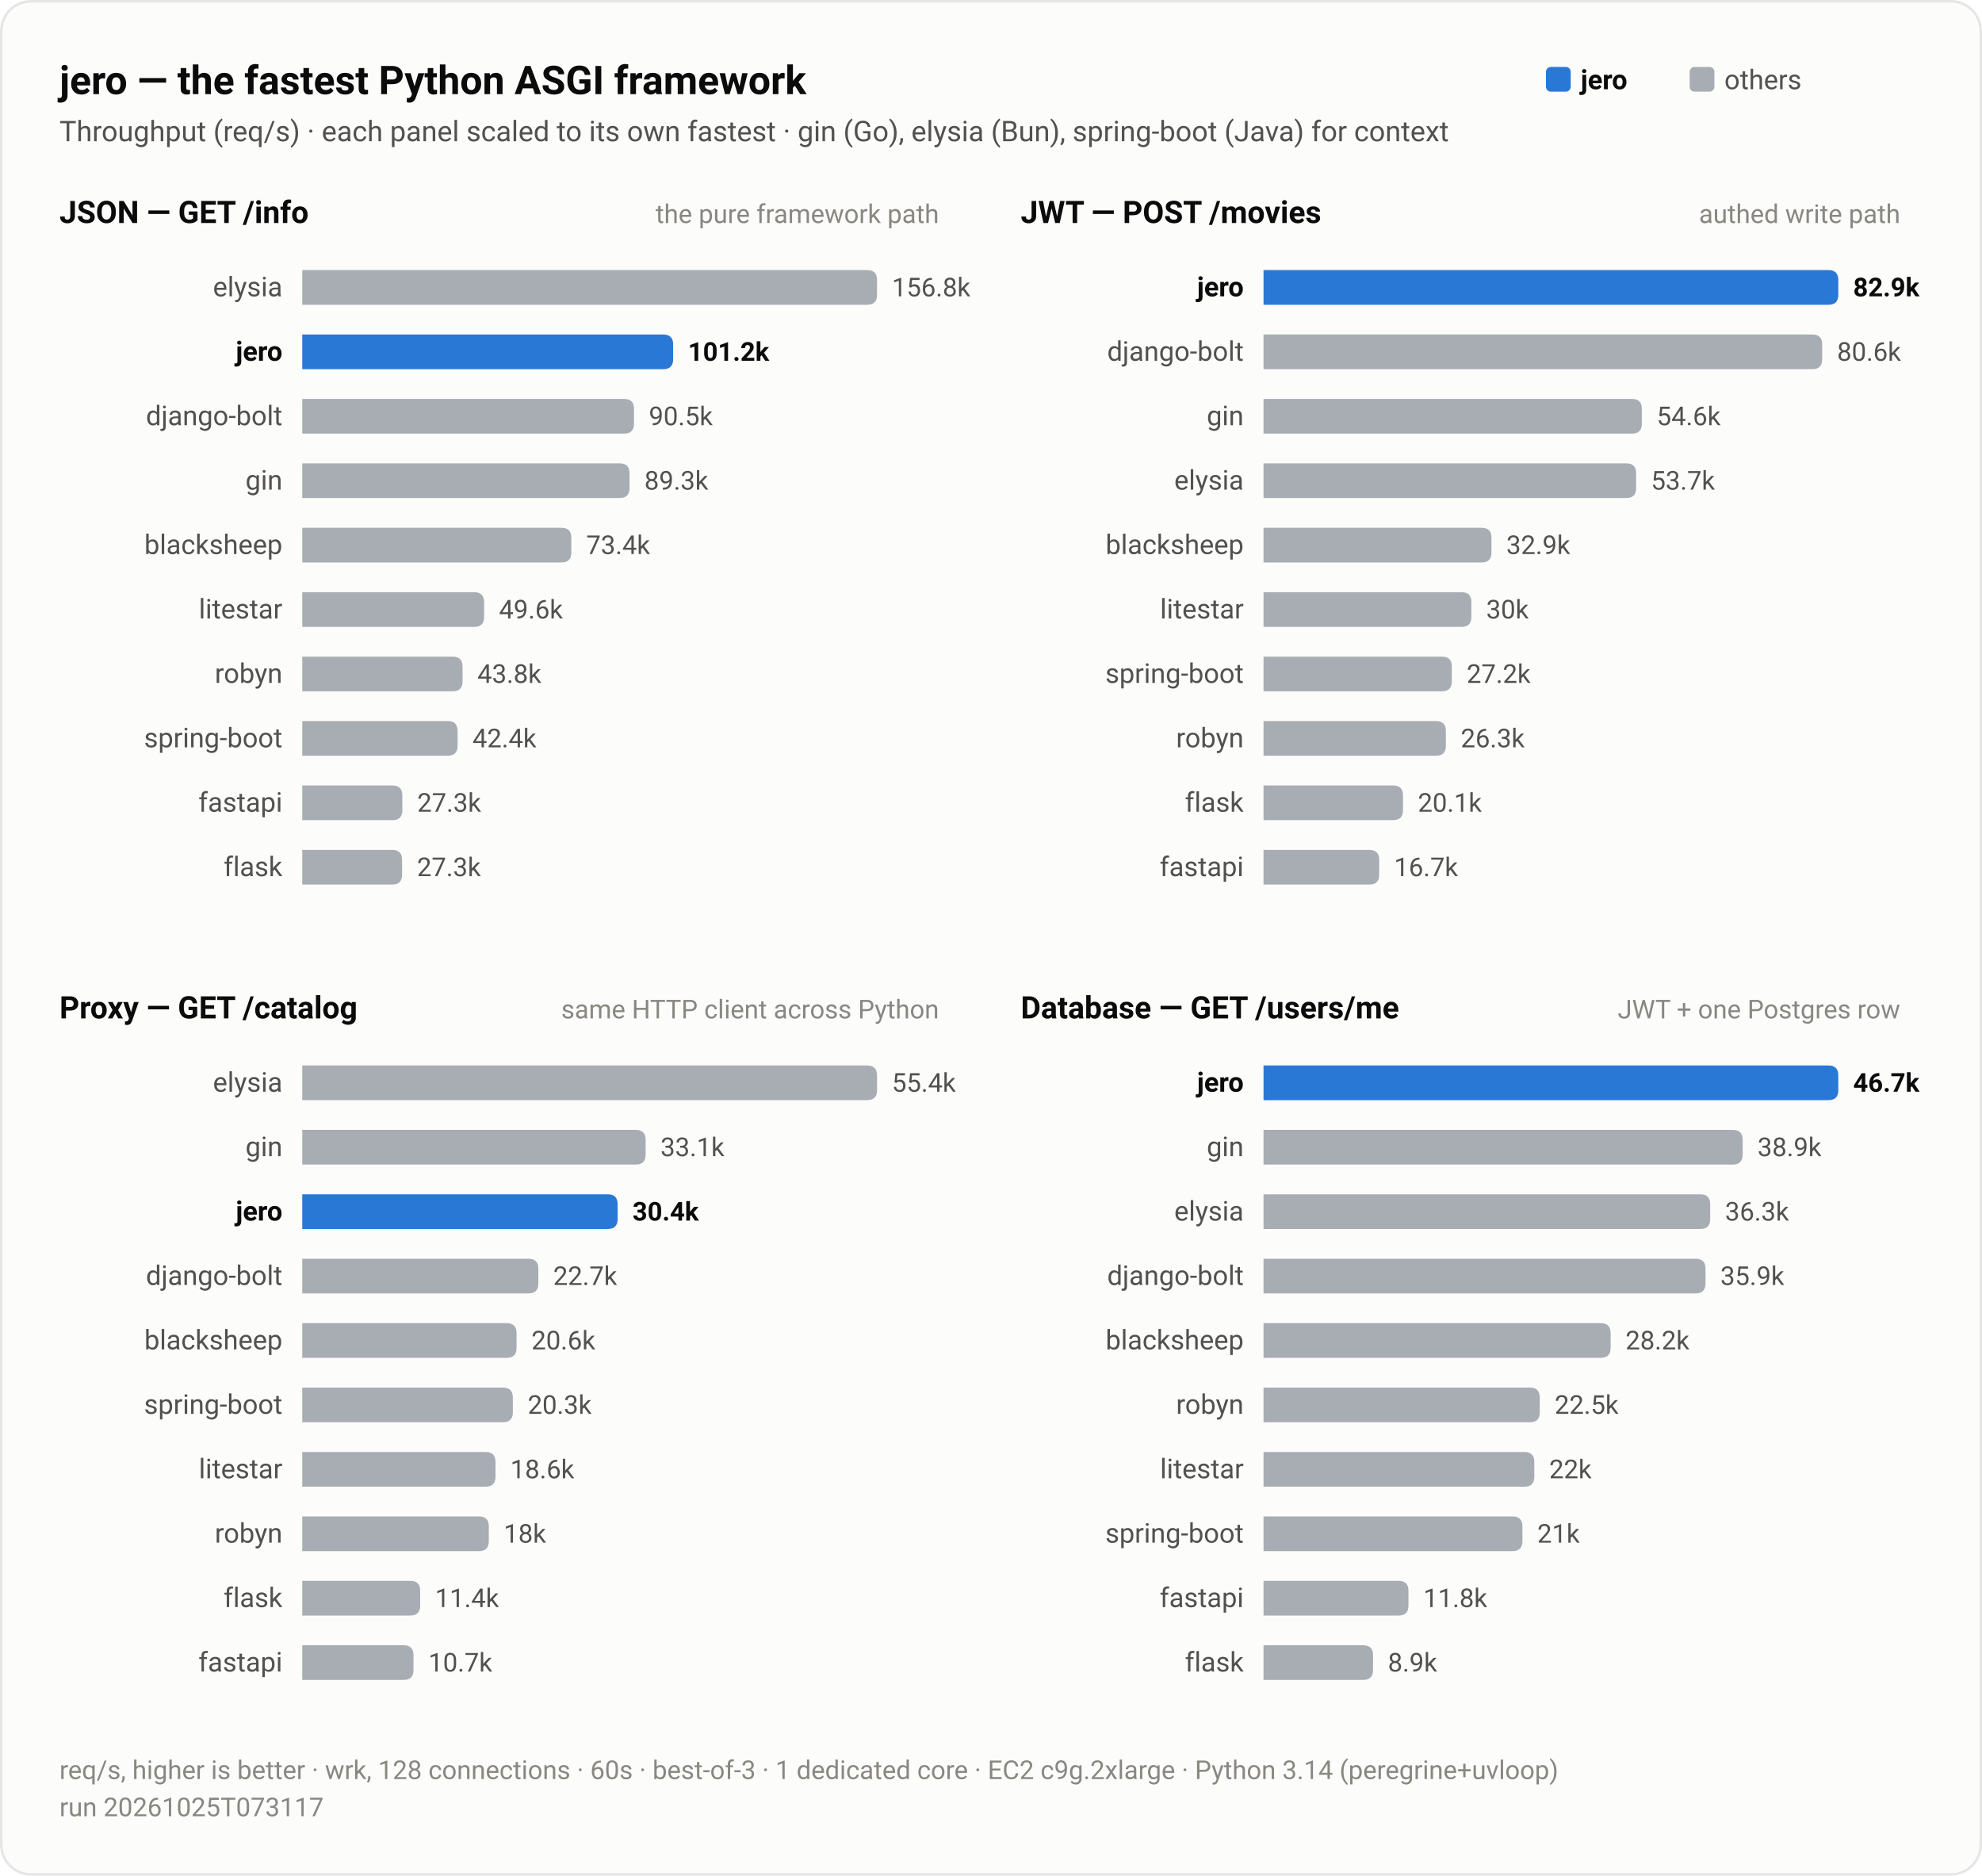
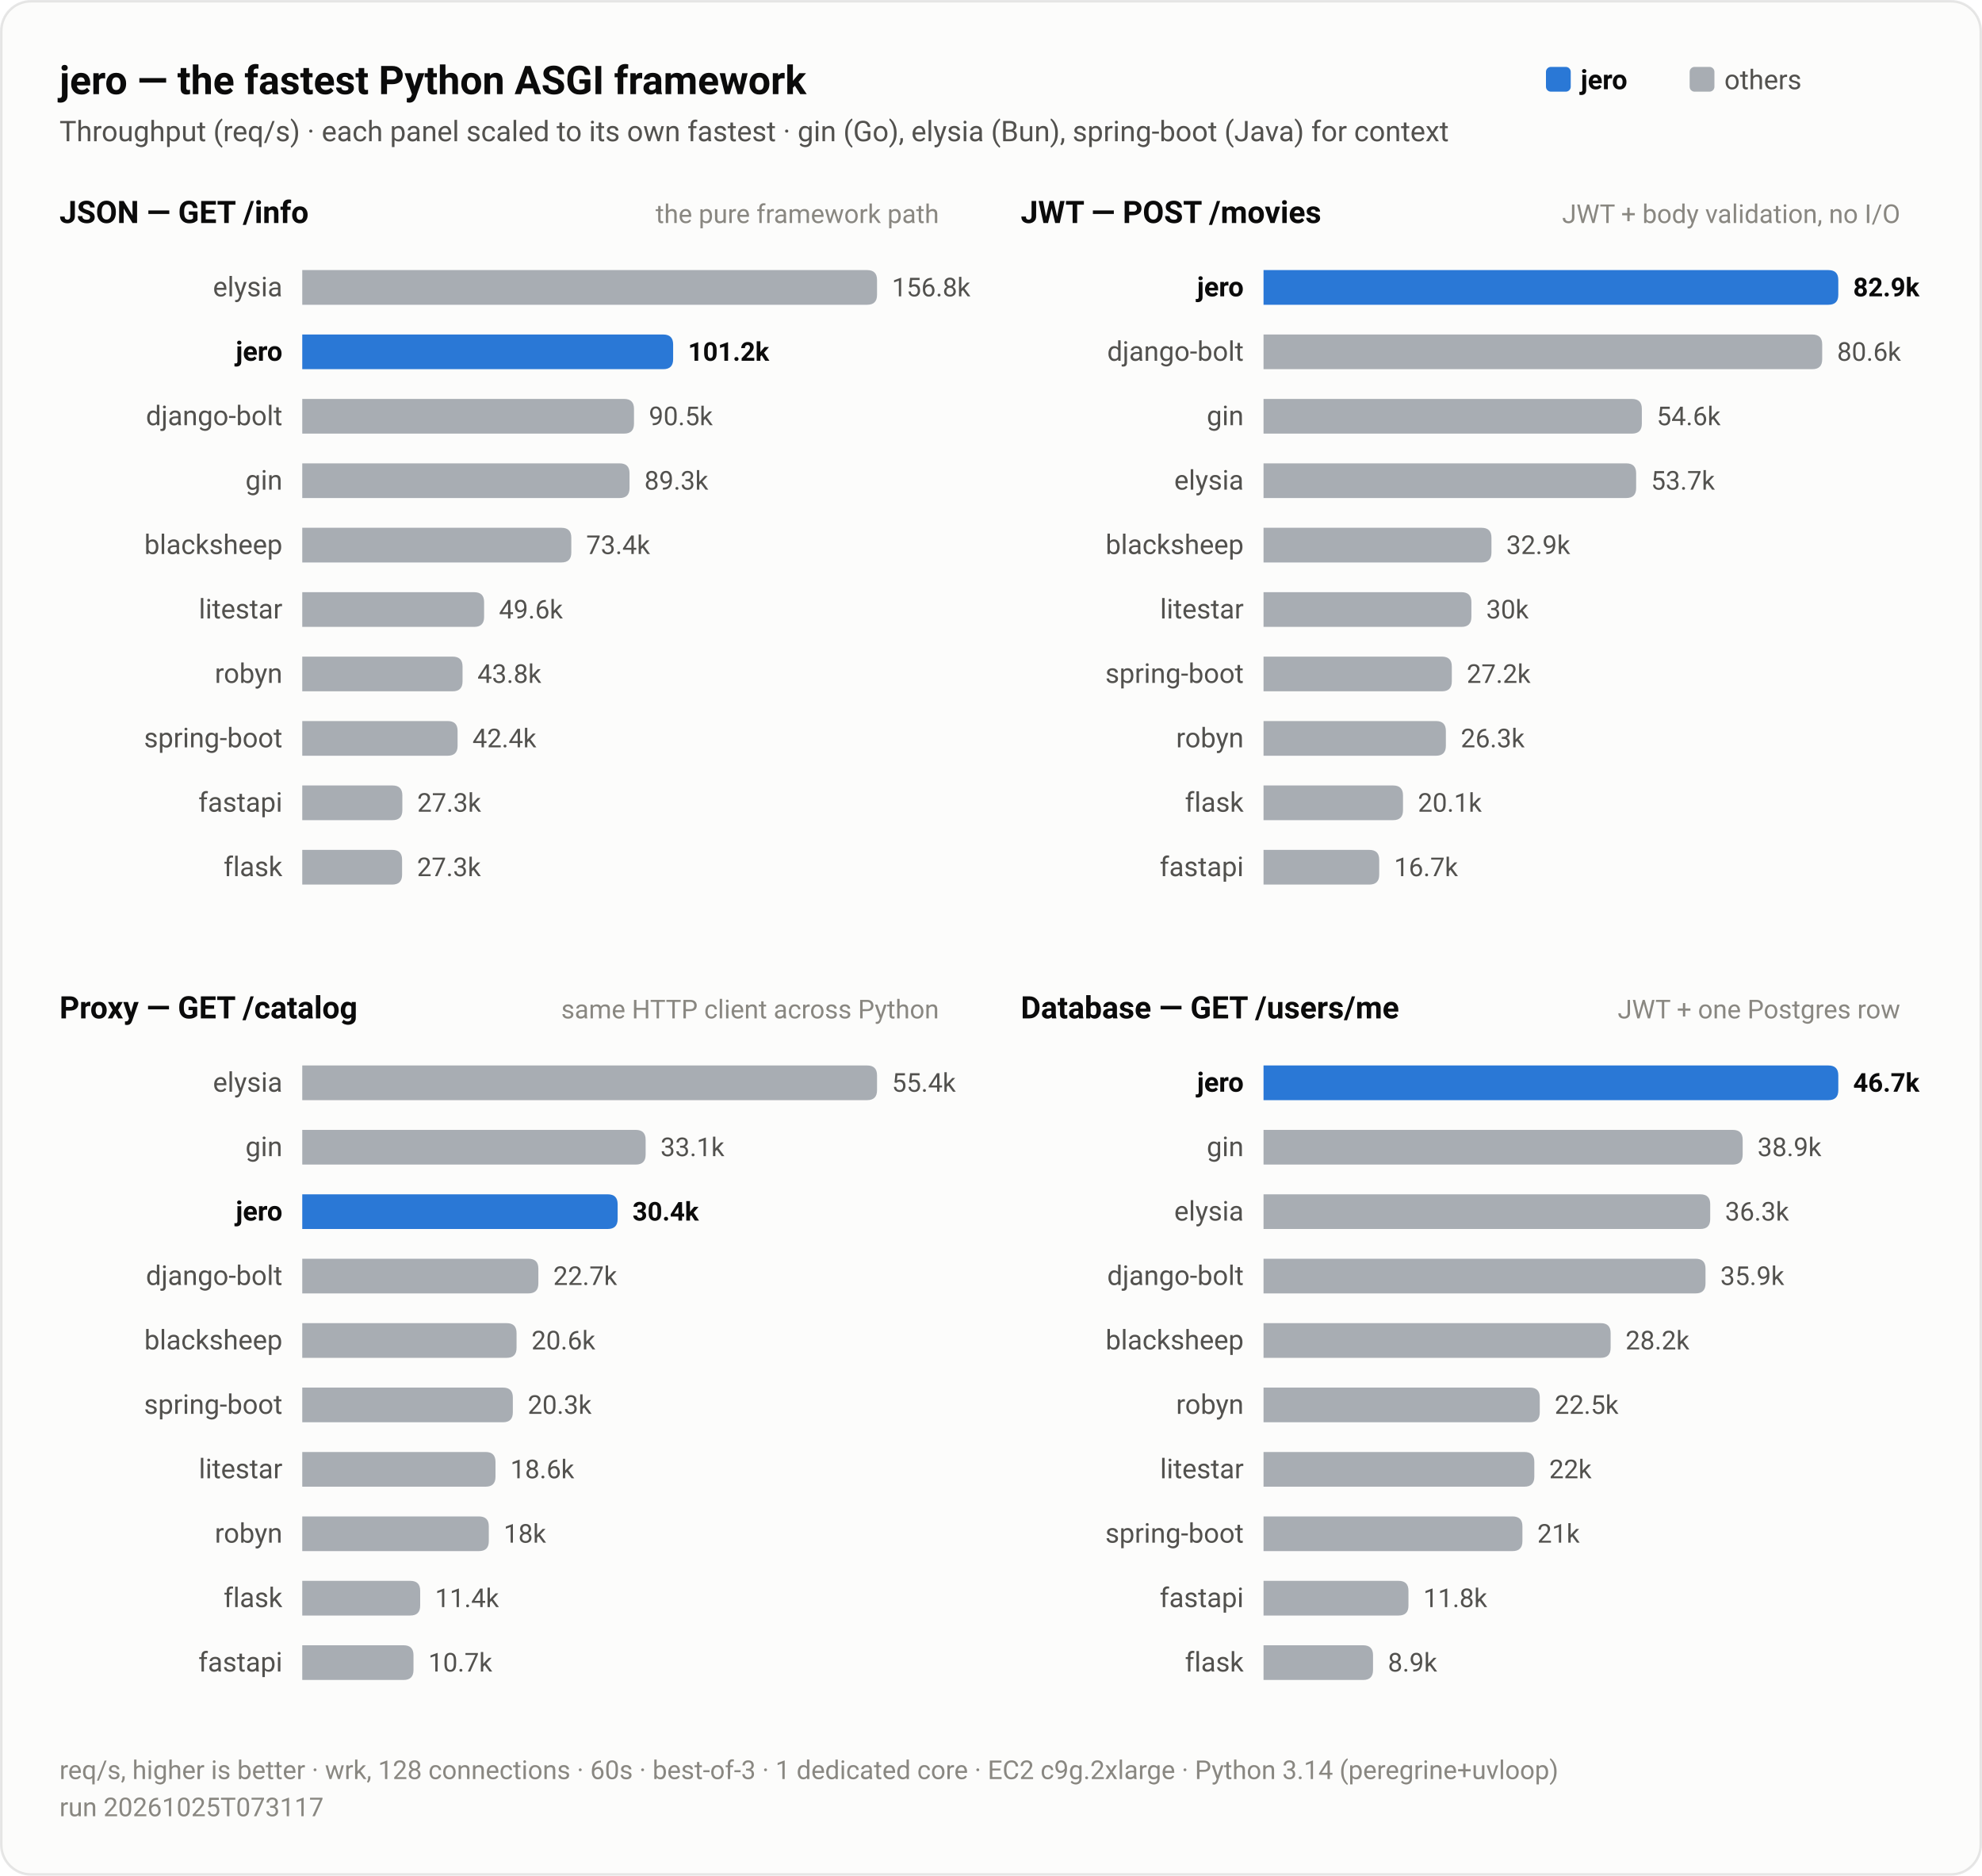
<svg xmlns="http://www.w3.org/2000/svg" viewBox="0 0 800 757" width="800" height="757" role="img" aria-label="jero — the fastest Python ASGI framework">
  <rect x="0.5" y="0.5" width="799" height="756" rx="12" fill="#fcfcfb" stroke="rgba(11,11,11,0.10)" />
  <text x="24" y="38" font-size="16" fill="#0b0b0b" font-family="system-ui, -apple-system, 'Segoe UI', Roboto, sans-serif" font-weight="700">jero — the fastest Python ASGI framework</text>
  <text x="24" y="57" font-size="11.5" fill="#52514e" font-family="system-ui, -apple-system, 'Segoe UI', Roboto, sans-serif">Throughput (req/s) · each panel scaled to its own fastest · gin (Go), elysia (Bun), spring-boot (Java) for context</text>
  <rect x="624" y="27" width="10" height="10" rx="2" fill="#2a78d6" />
  <text x="638" y="36" font-size="11" fill="#0b0b0b" font-family="system-ui, -apple-system, 'Segoe UI', Roboto, sans-serif" font-weight="700">jero</text>
  <rect x="682" y="27" width="10" height="10" rx="2" fill="#a8adb3" />
  <text x="696" y="36" font-size="11" fill="#52514e" font-family="system-ui, -apple-system, 'Segoe UI', Roboto, sans-serif">others</text>
  <text x="24" y="90.0" font-size="12.5" fill="#0b0b0b" font-family="system-ui, -apple-system, 'Segoe UI', Roboto, sans-serif" font-weight="600">JSON — GET /info</text>
  <text x="379" y="90.0" font-size="10.5" fill="#898781" font-family="system-ui, -apple-system, 'Segoe UI', Roboto, sans-serif" text-anchor="end">the pure framework path</text>
  <text x="114" y="119.6" font-size="11" fill="#52514e" font-family="system-ui, -apple-system, 'Segoe UI', Roboto, sans-serif" text-anchor="end">elysia</text>
  <path d="M122,109.0 L350.0,109.0 Q354.0,109.0 354.0,113.0 L354.0,119.0 Q354.0,123.0 350.0,123.0 L122,123.0 Z" fill="#a8adb3" />
  <text x="360.0" y="119.6" font-size="10.5" fill="#52514e" font-family="system-ui, -apple-system, 'Segoe UI', Roboto, sans-serif" style="font-variant-numeric:tabular-nums">156.8k</text>
  <text x="114" y="145.6" font-size="11" fill="#0b0b0b" font-family="system-ui, -apple-system, 'Segoe UI', Roboto, sans-serif" font-weight="700" text-anchor="end">jero</text>
  <path d="M122,135.0 L267.7,135.0 Q271.7,135.0 271.7,139.0 L271.7,145.0 Q271.7,149.0 267.7,149.0 L122,149.0 Z" fill="#2a78d6" />
  <text x="277.7" y="145.6" font-size="10.5" fill="#0b0b0b" font-family="system-ui, -apple-system, 'Segoe UI', Roboto, sans-serif" font-weight="700" style="font-variant-numeric:tabular-nums">101.2k</text>
  <text x="114" y="171.6" font-size="11" fill="#52514e" font-family="system-ui, -apple-system, 'Segoe UI', Roboto, sans-serif" text-anchor="end">django-bolt</text>
  <path d="M122,161.0 L251.9,161.0 Q255.9,161.0 255.9,165.0 L255.9,171.0 Q255.9,175.0 251.9,175.0 L122,175.0 Z" fill="#a8adb3" />
  <text x="261.9" y="171.6" font-size="10.5" fill="#52514e" font-family="system-ui, -apple-system, 'Segoe UI', Roboto, sans-serif" style="font-variant-numeric:tabular-nums">90.5k</text>
  <text x="114" y="197.6" font-size="11" fill="#52514e" font-family="system-ui, -apple-system, 'Segoe UI', Roboto, sans-serif" text-anchor="end">gin</text>
  <path d="M122,187.0 L250.1,187.0 Q254.1,187.0 254.1,191.0 L254.1,197.0 Q254.1,201.0 250.1,201.0 L122,201.0 Z" fill="#a8adb3" />
  <text x="260.1" y="197.6" font-size="10.5" fill="#52514e" font-family="system-ui, -apple-system, 'Segoe UI', Roboto, sans-serif" style="font-variant-numeric:tabular-nums">89.3k</text>
  <text x="114" y="223.6" font-size="11" fill="#52514e" font-family="system-ui, -apple-system, 'Segoe UI', Roboto, sans-serif" text-anchor="end">blacksheep</text>
  <path d="M122,213.0 L226.6,213.0 Q230.6,213.0 230.6,217.0 L230.6,223.0 Q230.6,227.0 226.6,227.0 L122,227.0 Z" fill="#a8adb3" />
  <text x="236.6" y="223.6" font-size="10.5" fill="#52514e" font-family="system-ui, -apple-system, 'Segoe UI', Roboto, sans-serif" style="font-variant-numeric:tabular-nums">73.4k</text>
  <text x="114" y="249.6" font-size="11" fill="#52514e" font-family="system-ui, -apple-system, 'Segoe UI', Roboto, sans-serif" text-anchor="end">litestar</text>
  <path d="M122,239.0 L191.4,239.0 Q195.4,239.0 195.4,243.0 L195.4,249.0 Q195.4,253.0 191.4,253.0 L122,253.0 Z" fill="#a8adb3" />
  <text x="201.4" y="249.6" font-size="10.5" fill="#52514e" font-family="system-ui, -apple-system, 'Segoe UI', Roboto, sans-serif" style="font-variant-numeric:tabular-nums">49.6k</text>
  <text x="114" y="275.6" font-size="11" fill="#52514e" font-family="system-ui, -apple-system, 'Segoe UI', Roboto, sans-serif" text-anchor="end">robyn</text>
  <path d="M122,265.0 L182.7,265.0 Q186.7,265.0 186.7,269.0 L186.7,275.0 Q186.7,279.0 182.7,279.0 L122,279.0 Z" fill="#a8adb3" />
  <text x="192.7" y="275.6" font-size="10.5" fill="#52514e" font-family="system-ui, -apple-system, 'Segoe UI', Roboto, sans-serif" style="font-variant-numeric:tabular-nums">43.8k</text>
  <text x="114" y="301.6" font-size="11" fill="#52514e" font-family="system-ui, -apple-system, 'Segoe UI', Roboto, sans-serif" text-anchor="end">spring-boot</text>
  <path d="M122,291.0 L180.7,291.0 Q184.7,291.0 184.7,295.0 L184.7,301.0 Q184.7,305.0 180.7,305.0 L122,305.0 Z" fill="#a8adb3" />
  <text x="190.7" y="301.6" font-size="10.5" fill="#52514e" font-family="system-ui, -apple-system, 'Segoe UI', Roboto, sans-serif" style="font-variant-numeric:tabular-nums">42.4k</text>
  <text x="114" y="327.6" font-size="11" fill="#52514e" font-family="system-ui, -apple-system, 'Segoe UI', Roboto, sans-serif" text-anchor="end">fastapi</text>
  <path d="M122,317.0 L158.4,317.0 Q162.4,317.0 162.4,321.0 L162.4,327.0 Q162.4,331.0 158.4,331.0 L122,331.0 Z" fill="#a8adb3" />
  <text x="168.4" y="327.6" font-size="10.5" fill="#52514e" font-family="system-ui, -apple-system, 'Segoe UI', Roboto, sans-serif" style="font-variant-numeric:tabular-nums">27.3k</text>
  <text x="114" y="353.6" font-size="11" fill="#52514e" font-family="system-ui, -apple-system, 'Segoe UI', Roboto, sans-serif" text-anchor="end">flask</text>
  <path d="M122,343.0 L158.3,343.0 Q162.3,343.0 162.3,347.0 L162.3,353.0 Q162.3,357.0 158.3,357.0 L122,357.0 Z" fill="#a8adb3" />
  <text x="168.3" y="353.6" font-size="10.5" fill="#52514e" font-family="system-ui, -apple-system, 'Segoe UI', Roboto, sans-serif" style="font-variant-numeric:tabular-nums">27.3k</text>
  <text x="412" y="90.0" font-size="12.5" fill="#0b0b0b" font-family="system-ui, -apple-system, 'Segoe UI', Roboto, sans-serif" font-weight="600">JWT — POST /movies</text>
-   <text x="767" y="90.0" font-size="10.5" fill="#898781" font-family="system-ui, -apple-system, 'Segoe UI', Roboto, sans-serif" text-anchor="end">authed write path</text>
+   <text x="767" y="90.0" font-size="10.5" fill="#898781" font-family="system-ui, -apple-system, 'Segoe UI', Roboto, sans-serif" text-anchor="end">JWT + body validation, no I/O</text>
  <text x="502" y="119.6" font-size="11" fill="#0b0b0b" font-family="system-ui, -apple-system, 'Segoe UI', Roboto, sans-serif" font-weight="700" text-anchor="end">jero</text>
  <path d="M510,109.0 L738.0,109.0 Q742.0,109.0 742.0,113.0 L742.0,119.0 Q742.0,123.0 738.0,123.0 L510,123.0 Z" fill="#2a78d6" />
  <text x="748.0" y="119.6" font-size="10.5" fill="#0b0b0b" font-family="system-ui, -apple-system, 'Segoe UI', Roboto, sans-serif" font-weight="700" style="font-variant-numeric:tabular-nums">82.9k</text>
  <text x="502" y="145.6" font-size="11" fill="#52514e" font-family="system-ui, -apple-system, 'Segoe UI', Roboto, sans-serif" text-anchor="end">django-bolt</text>
  <path d="M510,135.0 L731.5,135.0 Q735.5,135.0 735.5,139.0 L735.5,145.0 Q735.5,149.0 731.5,149.0 L510,149.0 Z" fill="#a8adb3" />
  <text x="741.5" y="145.6" font-size="10.5" fill="#52514e" font-family="system-ui, -apple-system, 'Segoe UI', Roboto, sans-serif" style="font-variant-numeric:tabular-nums">80.6k</text>
  <text x="502" y="171.6" font-size="11" fill="#52514e" font-family="system-ui, -apple-system, 'Segoe UI', Roboto, sans-serif" text-anchor="end">gin</text>
  <path d="M510,161.0 L658.7,161.0 Q662.7,161.0 662.7,165.0 L662.7,171.0 Q662.7,175.0 658.7,175.0 L510,175.0 Z" fill="#a8adb3" />
  <text x="668.7" y="171.6" font-size="10.5" fill="#52514e" font-family="system-ui, -apple-system, 'Segoe UI', Roboto, sans-serif" style="font-variant-numeric:tabular-nums">54.6k</text>
  <text x="502" y="197.6" font-size="11" fill="#52514e" font-family="system-ui, -apple-system, 'Segoe UI', Roboto, sans-serif" text-anchor="end">elysia</text>
  <path d="M510,187.0 L656.4,187.0 Q660.4,187.0 660.4,191.0 L660.4,197.0 Q660.4,201.0 656.4,201.0 L510,201.0 Z" fill="#a8adb3" />
  <text x="666.4" y="197.6" font-size="10.5" fill="#52514e" font-family="system-ui, -apple-system, 'Segoe UI', Roboto, sans-serif" style="font-variant-numeric:tabular-nums">53.7k</text>
  <text x="502" y="223.6" font-size="11" fill="#52514e" font-family="system-ui, -apple-system, 'Segoe UI', Roboto, sans-serif" text-anchor="end">blacksheep</text>
  <path d="M510,213.0 L598.0,213.0 Q602.0,213.0 602.0,217.0 L602.0,223.0 Q602.0,227.0 598.0,227.0 L510,227.0 Z" fill="#a8adb3" />
  <text x="608.0" y="223.6" font-size="10.5" fill="#52514e" font-family="system-ui, -apple-system, 'Segoe UI', Roboto, sans-serif" style="font-variant-numeric:tabular-nums">32.9k</text>
  <text x="502" y="249.6" font-size="11" fill="#52514e" font-family="system-ui, -apple-system, 'Segoe UI', Roboto, sans-serif" text-anchor="end">litestar</text>
  <path d="M510,239.0 L589.9,239.0 Q593.9,239.0 593.9,243.0 L593.9,249.0 Q593.9,253.0 589.9,253.0 L510,253.0 Z" fill="#a8adb3" />
  <text x="599.9" y="249.6" font-size="10.5" fill="#52514e" font-family="system-ui, -apple-system, 'Segoe UI', Roboto, sans-serif" style="font-variant-numeric:tabular-nums">30k</text>
  <text x="502" y="275.6" font-size="11" fill="#52514e" font-family="system-ui, -apple-system, 'Segoe UI', Roboto, sans-serif" text-anchor="end">spring-boot</text>
  <path d="M510,265.0 L582.0,265.0 Q586.0,265.0 586.0,269.0 L586.0,275.0 Q586.0,279.0 582.0,279.0 L510,279.0 Z" fill="#a8adb3" />
  <text x="592.0" y="275.6" font-size="10.5" fill="#52514e" font-family="system-ui, -apple-system, 'Segoe UI', Roboto, sans-serif" style="font-variant-numeric:tabular-nums">27.2k</text>
  <text x="502" y="301.6" font-size="11" fill="#52514e" font-family="system-ui, -apple-system, 'Segoe UI', Roboto, sans-serif" text-anchor="end">robyn</text>
  <path d="M510,291.0 L579.6,291.0 Q583.6,291.0 583.6,295.0 L583.6,301.0 Q583.6,305.0 579.6,305.0 L510,305.0 Z" fill="#a8adb3" />
  <text x="589.6" y="301.6" font-size="10.5" fill="#52514e" font-family="system-ui, -apple-system, 'Segoe UI', Roboto, sans-serif" style="font-variant-numeric:tabular-nums">26.3k</text>
  <text x="502" y="327.6" font-size="11" fill="#52514e" font-family="system-ui, -apple-system, 'Segoe UI', Roboto, sans-serif" text-anchor="end">flask</text>
  <path d="M510,317.0 L562.3,317.0 Q566.3,317.0 566.3,321.0 L566.3,327.0 Q566.3,331.0 562.3,331.0 L510,331.0 Z" fill="#a8adb3" />
  <text x="572.3" y="327.6" font-size="10.5" fill="#52514e" font-family="system-ui, -apple-system, 'Segoe UI', Roboto, sans-serif" style="font-variant-numeric:tabular-nums">20.1k</text>
  <text x="502" y="353.6" font-size="11" fill="#52514e" font-family="system-ui, -apple-system, 'Segoe UI', Roboto, sans-serif" text-anchor="end">fastapi</text>
  <path d="M510,343.0 L552.7,343.0 Q556.7,343.0 556.7,347.0 L556.7,353.0 Q556.7,357.0 552.7,357.0 L510,357.0 Z" fill="#a8adb3" />
  <text x="562.7" y="353.6" font-size="10.5" fill="#52514e" font-family="system-ui, -apple-system, 'Segoe UI', Roboto, sans-serif" style="font-variant-numeric:tabular-nums">16.7k</text>
  <text x="24" y="411.0" font-size="12.5" fill="#0b0b0b" font-family="system-ui, -apple-system, 'Segoe UI', Roboto, sans-serif" font-weight="600">Proxy — GET /catalog</text>
  <text x="379" y="411.0" font-size="10.5" fill="#898781" font-family="system-ui, -apple-system, 'Segoe UI', Roboto, sans-serif" text-anchor="end">same HTTP client across Python</text>
  <text x="114" y="440.6" font-size="11" fill="#52514e" font-family="system-ui, -apple-system, 'Segoe UI', Roboto, sans-serif" text-anchor="end">elysia</text>
  <path d="M122,430.0 L350.0,430.0 Q354.0,430.0 354.0,434.0 L354.0,440.0 Q354.0,444.0 350.0,444.0 L122,444.0 Z" fill="#a8adb3" />
  <text x="360.0" y="440.6" font-size="10.5" fill="#52514e" font-family="system-ui, -apple-system, 'Segoe UI', Roboto, sans-serif" style="font-variant-numeric:tabular-nums">55.4k</text>
  <text x="114" y="466.6" font-size="11" fill="#52514e" font-family="system-ui, -apple-system, 'Segoe UI', Roboto, sans-serif" text-anchor="end">gin</text>
  <path d="M122,456.0 L256.6,456.0 Q260.6,456.0 260.6,460.0 L260.6,466.0 Q260.6,470.0 256.6,470.0 L122,470.0 Z" fill="#a8adb3" />
  <text x="266.6" y="466.6" font-size="10.5" fill="#52514e" font-family="system-ui, -apple-system, 'Segoe UI', Roboto, sans-serif" style="font-variant-numeric:tabular-nums">33.1k</text>
  <text x="114" y="492.6" font-size="11" fill="#0b0b0b" font-family="system-ui, -apple-system, 'Segoe UI', Roboto, sans-serif" font-weight="700" text-anchor="end">jero</text>
  <path d="M122,482.0 L245.3,482.0 Q249.3,482.0 249.3,486.0 L249.3,492.0 Q249.3,496.0 245.3,496.0 L122,496.0 Z" fill="#2a78d6" />
  <text x="255.3" y="492.6" font-size="10.5" fill="#0b0b0b" font-family="system-ui, -apple-system, 'Segoe UI', Roboto, sans-serif" font-weight="700" style="font-variant-numeric:tabular-nums">30.4k</text>
  <text x="114" y="518.6" font-size="11" fill="#52514e" font-family="system-ui, -apple-system, 'Segoe UI', Roboto, sans-serif" text-anchor="end">django-bolt</text>
  <path d="M122,508.0 L213.3,508.0 Q217.3,508.0 217.3,512.0 L217.3,518.0 Q217.3,522.0 213.3,522.0 L122,522.0 Z" fill="#a8adb3" />
  <text x="223.3" y="518.6" font-size="10.5" fill="#52514e" font-family="system-ui, -apple-system, 'Segoe UI', Roboto, sans-serif" style="font-variant-numeric:tabular-nums">22.7k</text>
  <text x="114" y="544.6" font-size="11" fill="#52514e" font-family="system-ui, -apple-system, 'Segoe UI', Roboto, sans-serif" text-anchor="end">blacksheep</text>
  <path d="M122,534.0 L204.5,534.0 Q208.5,534.0 208.5,538.0 L208.5,544.0 Q208.5,548.0 204.5,548.0 L122,548.0 Z" fill="#a8adb3" />
  <text x="214.5" y="544.6" font-size="10.5" fill="#52514e" font-family="system-ui, -apple-system, 'Segoe UI', Roboto, sans-serif" style="font-variant-numeric:tabular-nums">20.6k</text>
  <text x="114" y="570.6" font-size="11" fill="#52514e" font-family="system-ui, -apple-system, 'Segoe UI', Roboto, sans-serif" text-anchor="end">spring-boot</text>
  <path d="M122,560.0 L203.0,560.0 Q207.0,560.0 207.0,564.0 L207.0,570.0 Q207.0,574.0 203.0,574.0 L122,574.0 Z" fill="#a8adb3" />
  <text x="213.0" y="570.6" font-size="10.5" fill="#52514e" font-family="system-ui, -apple-system, 'Segoe UI', Roboto, sans-serif" style="font-variant-numeric:tabular-nums">20.3k</text>
  <text x="114" y="596.6" font-size="11" fill="#52514e" font-family="system-ui, -apple-system, 'Segoe UI', Roboto, sans-serif" text-anchor="end">litestar</text>
  <path d="M122,586.0 L196.0,586.0 Q200.0,586.0 200.0,590.0 L200.0,596.0 Q200.0,600.0 196.0,600.0 L122,600.0 Z" fill="#a8adb3" />
  <text x="206.0" y="596.6" font-size="10.5" fill="#52514e" font-family="system-ui, -apple-system, 'Segoe UI', Roboto, sans-serif" style="font-variant-numeric:tabular-nums">18.6k</text>
  <text x="114" y="622.6" font-size="11" fill="#52514e" font-family="system-ui, -apple-system, 'Segoe UI', Roboto, sans-serif" text-anchor="end">robyn</text>
  <path d="M122,612.0 L193.3,612.0 Q197.3,612.0 197.3,616.0 L197.3,622.0 Q197.3,626.0 193.3,626.0 L122,626.0 Z" fill="#a8adb3" />
  <text x="203.3" y="622.6" font-size="10.5" fill="#52514e" font-family="system-ui, -apple-system, 'Segoe UI', Roboto, sans-serif" style="font-variant-numeric:tabular-nums">18k</text>
  <text x="114" y="648.6" font-size="11" fill="#52514e" font-family="system-ui, -apple-system, 'Segoe UI', Roboto, sans-serif" text-anchor="end">flask</text>
  <path d="M122,638.0 L165.6,638.0 Q169.6,638.0 169.6,642.0 L169.6,648.0 Q169.6,652.0 165.6,652.0 L122,652.0 Z" fill="#a8adb3" />
  <text x="175.6" y="648.6" font-size="10.5" fill="#52514e" font-family="system-ui, -apple-system, 'Segoe UI', Roboto, sans-serif" style="font-variant-numeric:tabular-nums">11.4k</text>
  <text x="114" y="674.6" font-size="11" fill="#52514e" font-family="system-ui, -apple-system, 'Segoe UI', Roboto, sans-serif" text-anchor="end">fastapi</text>
  <path d="M122,664.0 L162.9,664.0 Q166.9,664.0 166.9,668.0 L166.9,674.0 Q166.9,678.0 162.9,678.0 L122,678.0 Z" fill="#a8adb3" />
  <text x="172.9" y="674.6" font-size="10.5" fill="#52514e" font-family="system-ui, -apple-system, 'Segoe UI', Roboto, sans-serif" style="font-variant-numeric:tabular-nums">10.7k</text>
  <text x="412" y="411.0" font-size="12.5" fill="#0b0b0b" font-family="system-ui, -apple-system, 'Segoe UI', Roboto, sans-serif" font-weight="600">Database — GET /users/me</text>
  <text x="767" y="411.0" font-size="10.5" fill="#898781" font-family="system-ui, -apple-system, 'Segoe UI', Roboto, sans-serif" text-anchor="end">JWT + one Postgres row</text>
  <text x="502" y="440.6" font-size="11" fill="#0b0b0b" font-family="system-ui, -apple-system, 'Segoe UI', Roboto, sans-serif" font-weight="700" text-anchor="end">jero</text>
  <path d="M510,430.0 L738.0,430.0 Q742.0,430.0 742.0,434.0 L742.0,440.0 Q742.0,444.0 738.0,444.0 L510,444.0 Z" fill="#2a78d6" />
  <text x="748.0" y="440.6" font-size="10.5" fill="#0b0b0b" font-family="system-ui, -apple-system, 'Segoe UI', Roboto, sans-serif" font-weight="700" style="font-variant-numeric:tabular-nums">46.7k</text>
  <text x="502" y="466.6" font-size="11" fill="#52514e" font-family="system-ui, -apple-system, 'Segoe UI', Roboto, sans-serif" text-anchor="end">gin</text>
  <path d="M510,456.0 L699.4,456.0 Q703.4,456.0 703.4,460.0 L703.4,466.0 Q703.4,470.0 699.4,470.0 L510,470.0 Z" fill="#a8adb3" />
  <text x="709.4" y="466.6" font-size="10.5" fill="#52514e" font-family="system-ui, -apple-system, 'Segoe UI', Roboto, sans-serif" style="font-variant-numeric:tabular-nums">38.9k</text>
  <text x="502" y="492.6" font-size="11" fill="#52514e" font-family="system-ui, -apple-system, 'Segoe UI', Roboto, sans-serif" text-anchor="end">elysia</text>
  <path d="M510,482.0 L686.3,482.0 Q690.3,482.0 690.3,486.0 L690.3,492.0 Q690.3,496.0 686.3,496.0 L510,496.0 Z" fill="#a8adb3" />
  <text x="696.3" y="492.6" font-size="10.5" fill="#52514e" font-family="system-ui, -apple-system, 'Segoe UI', Roboto, sans-serif" style="font-variant-numeric:tabular-nums">36.3k</text>
  <text x="502" y="518.6" font-size="11" fill="#52514e" font-family="system-ui, -apple-system, 'Segoe UI', Roboto, sans-serif" text-anchor="end">django-bolt</text>
  <path d="M510,508.0 L684.4,508.0 Q688.4,508.0 688.4,512.0 L688.4,518.0 Q688.4,522.0 684.4,522.0 L510,522.0 Z" fill="#a8adb3" />
  <text x="694.4" y="518.6" font-size="10.5" fill="#52514e" font-family="system-ui, -apple-system, 'Segoe UI', Roboto, sans-serif" style="font-variant-numeric:tabular-nums">35.9k</text>
  <text x="502" y="544.6" font-size="11" fill="#52514e" font-family="system-ui, -apple-system, 'Segoe UI', Roboto, sans-serif" text-anchor="end">blacksheep</text>
  <path d="M510,534.0 L646.1,534.0 Q650.1,534.0 650.1,538.0 L650.1,544.0 Q650.1,548.0 646.1,548.0 L510,548.0 Z" fill="#a8adb3" />
  <text x="656.1" y="544.6" font-size="10.5" fill="#52514e" font-family="system-ui, -apple-system, 'Segoe UI', Roboto, sans-serif" style="font-variant-numeric:tabular-nums">28.2k</text>
  <text x="502" y="570.6" font-size="11" fill="#52514e" font-family="system-ui, -apple-system, 'Segoe UI', Roboto, sans-serif" text-anchor="end">robyn</text>
  <path d="M510,560.0 L617.5,560.0 Q621.5,560.0 621.5,564.0 L621.5,570.0 Q621.5,574.0 617.5,574.0 L510,574.0 Z" fill="#a8adb3" />
  <text x="627.5" y="570.6" font-size="10.5" fill="#52514e" font-family="system-ui, -apple-system, 'Segoe UI', Roboto, sans-serif" style="font-variant-numeric:tabular-nums">22.5k</text>
  <text x="502" y="596.6" font-size="11" fill="#52514e" font-family="system-ui, -apple-system, 'Segoe UI', Roboto, sans-serif" text-anchor="end">litestar</text>
  <path d="M510,586.0 L615.3,586.0 Q619.3,586.0 619.3,590.0 L619.3,596.0 Q619.3,600.0 615.3,600.0 L510,600.0 Z" fill="#a8adb3" />
  <text x="625.3" y="596.6" font-size="10.5" fill="#52514e" font-family="system-ui, -apple-system, 'Segoe UI', Roboto, sans-serif" style="font-variant-numeric:tabular-nums">22k</text>
  <text x="502" y="622.6" font-size="11" fill="#52514e" font-family="system-ui, -apple-system, 'Segoe UI', Roboto, sans-serif" text-anchor="end">spring-boot</text>
  <path d="M510,612.0 L610.5,612.0 Q614.5,612.0 614.5,616.0 L614.5,622.0 Q614.5,626.0 610.5,626.0 L510,626.0 Z" fill="#a8adb3" />
  <text x="620.5" y="622.6" font-size="10.5" fill="#52514e" font-family="system-ui, -apple-system, 'Segoe UI', Roboto, sans-serif" style="font-variant-numeric:tabular-nums">21k</text>
  <text x="502" y="648.6" font-size="11" fill="#52514e" font-family="system-ui, -apple-system, 'Segoe UI', Roboto, sans-serif" text-anchor="end">fastapi</text>
  <path d="M510,638.0 L564.5,638.0 Q568.5,638.0 568.5,642.0 L568.5,648.0 Q568.5,652.0 564.5,652.0 L510,652.0 Z" fill="#a8adb3" />
  <text x="574.5" y="648.6" font-size="10.5" fill="#52514e" font-family="system-ui, -apple-system, 'Segoe UI', Roboto, sans-serif" style="font-variant-numeric:tabular-nums">11.8k</text>
  <text x="502" y="674.6" font-size="11" fill="#52514e" font-family="system-ui, -apple-system, 'Segoe UI', Roboto, sans-serif" text-anchor="end">flask</text>
  <path d="M510,664.0 L550.2,664.0 Q554.2,664.0 554.2,668.0 L554.2,674.0 Q554.2,678.0 550.2,678.0 L510,678.0 Z" fill="#a8adb3" />
  <text x="560.2" y="674.6" font-size="10.5" fill="#52514e" font-family="system-ui, -apple-system, 'Segoe UI', Roboto, sans-serif" style="font-variant-numeric:tabular-nums">8.9k</text>
  <text x="24" y="718.0" font-size="10.5" fill="#898781" font-family="system-ui, -apple-system, 'Segoe UI', Roboto, sans-serif">req/s, higher is better · wrk, 128 connections · 60s · best-of-3 · 1 dedicated core · EC2 c9g.2xlarge · Python 3.14 (peregrine+uvloop)</text>
  <text x="24" y="733.0" font-size="10.5" fill="#898781" font-family="system-ui, -apple-system, 'Segoe UI', Roboto, sans-serif">run 20261025T073117</text>
</svg>
